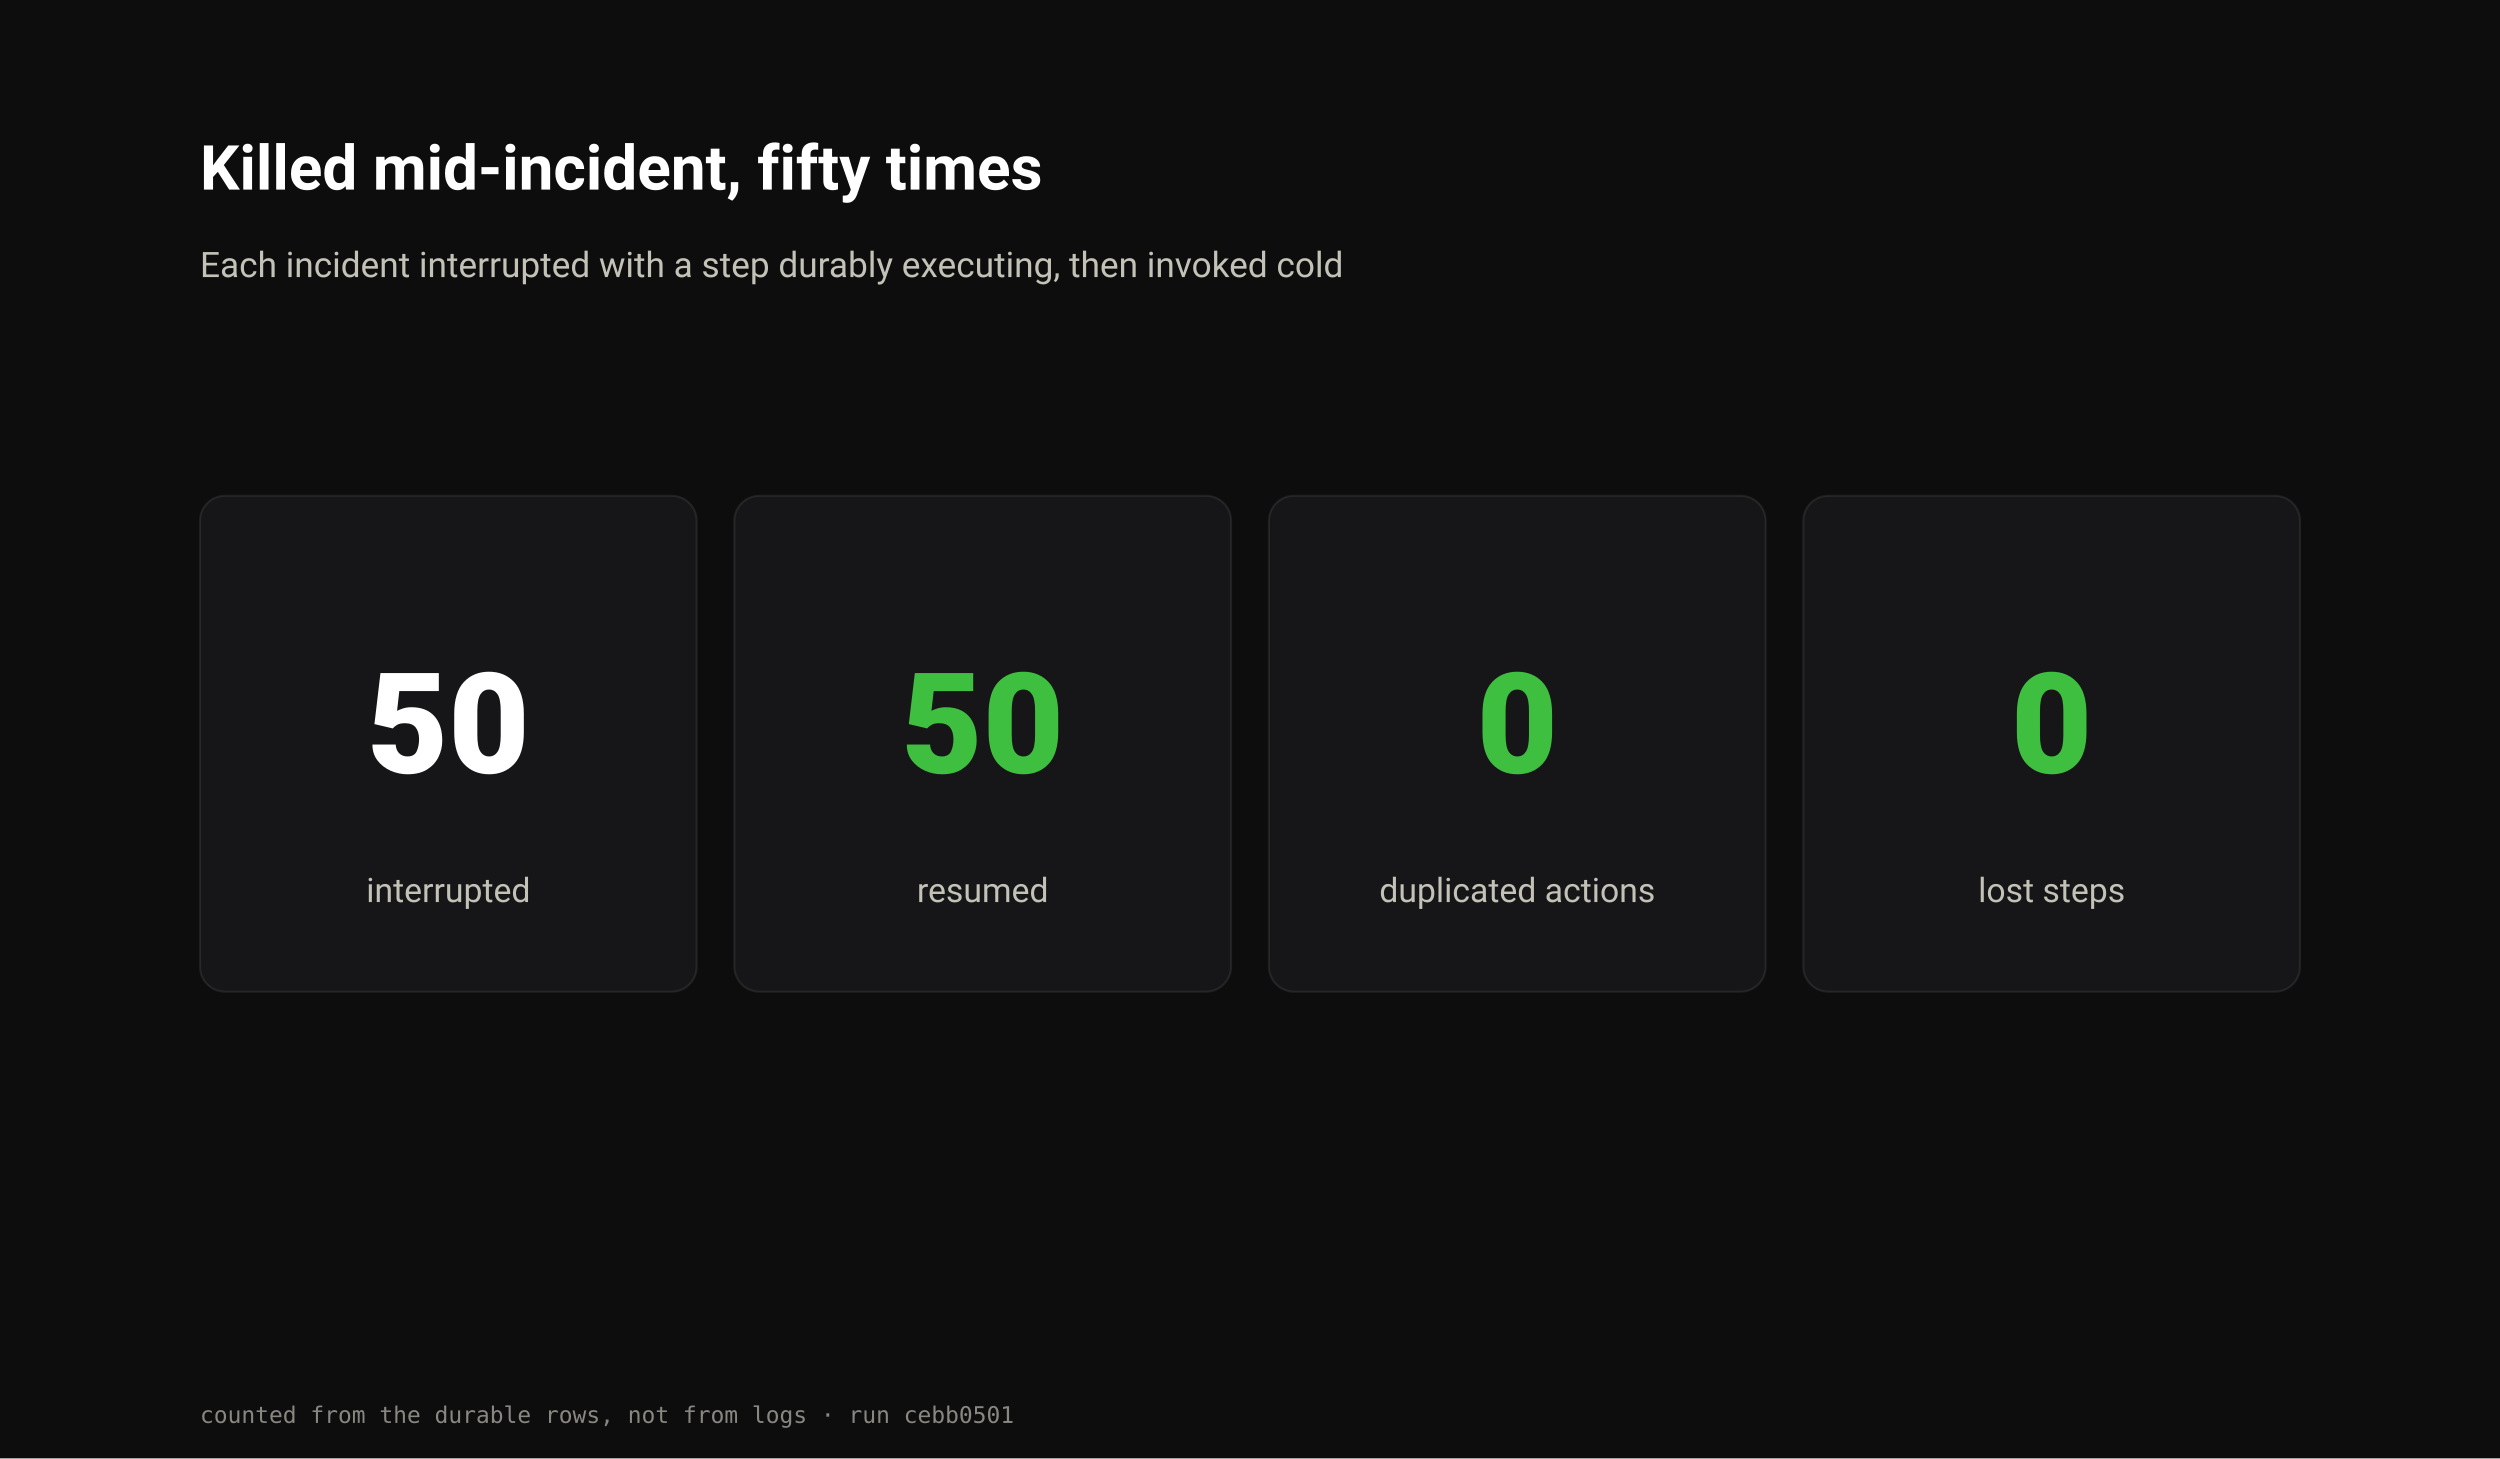
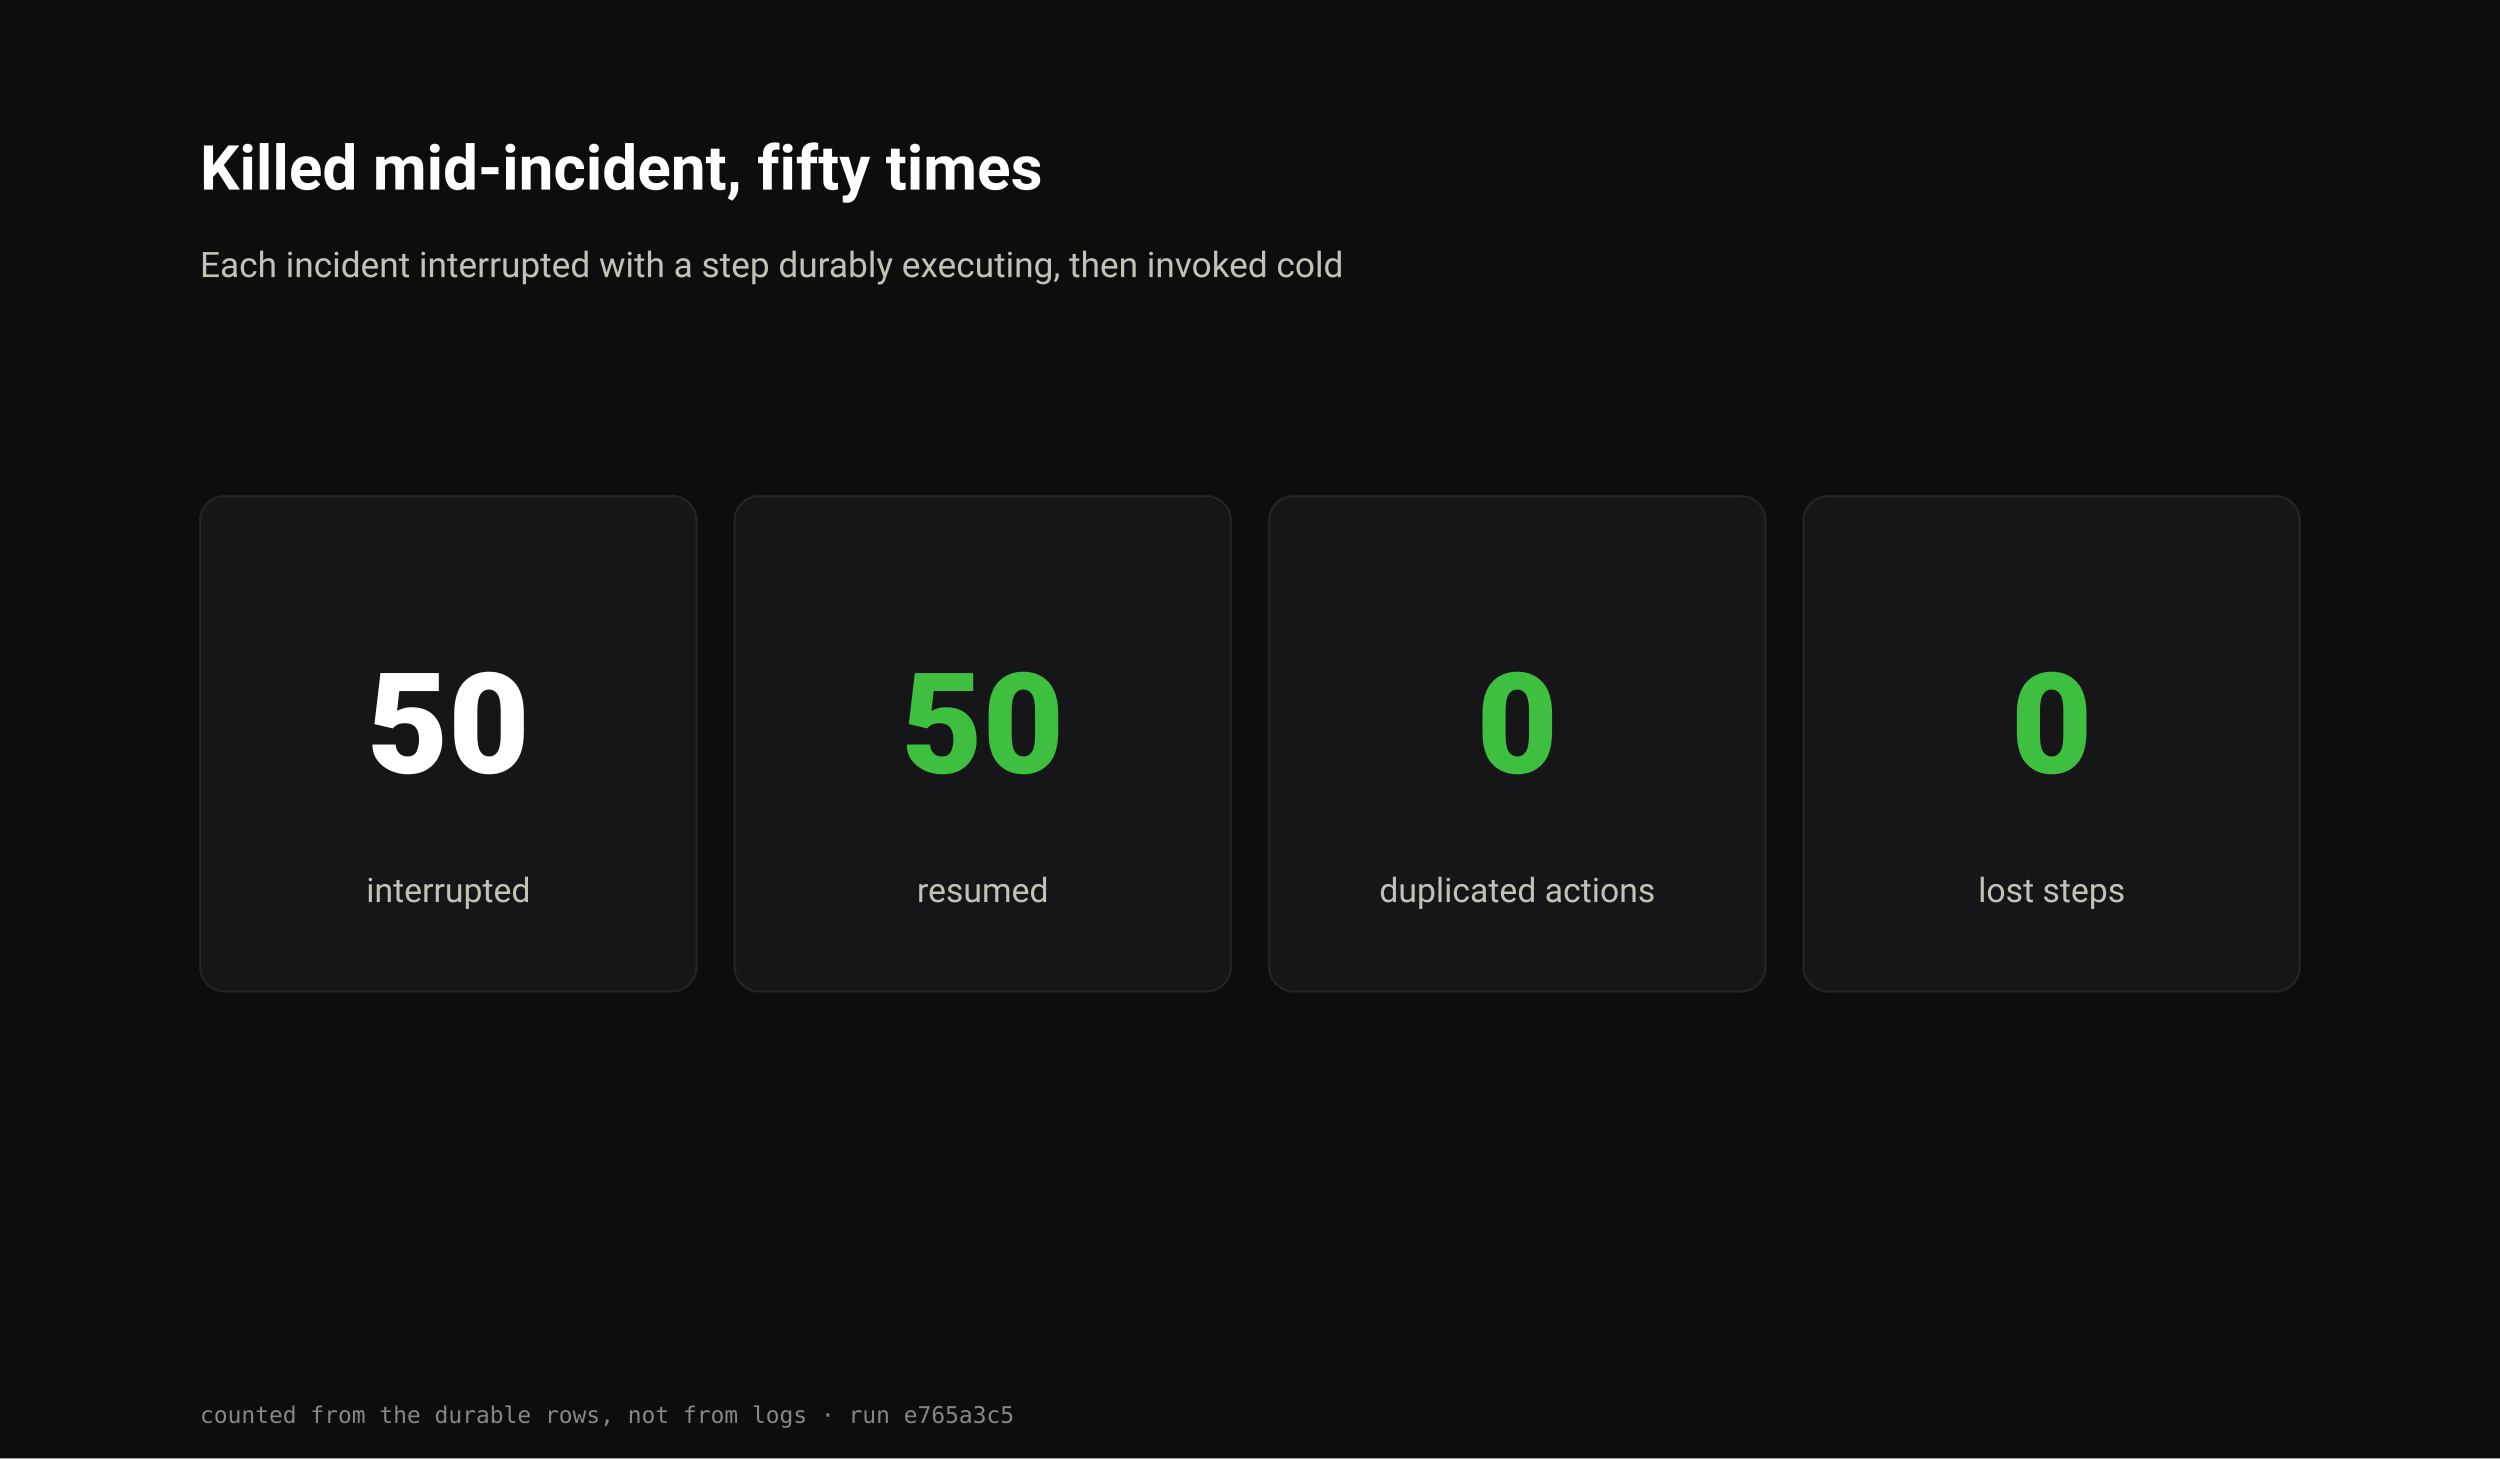
<svg xmlns="http://www.w3.org/2000/svg" width="1200" height="700" viewBox="0 0 1200 700" role="img" aria-label="Killed mid-incident, fifty times">
  <rect width="1200" height="700" fill="#0d0d0d" />
  <text x="96" y="91" fill="#ffffff" font-family="ui-sans-serif, -apple-system, 'Segoe UI', Roboto, Helvetica, Arial, sans-serif" font-size="29.8" font-weight="700">Killed mid-incident, fifty times</text>
  <text x="96" y="133" fill="#c3c2b7" font-family="ui-sans-serif, -apple-system, 'Segoe UI', Roboto, Helvetica, Arial, sans-serif" font-size="16.9">Each incident interrupted with a step durably executing, then invoked cold</text>
  <rect x="96.0" y="238.0" width="238.4" height="238.0" rx="12" fill="#161619" stroke="rgba(255,255,255,0.08)" stroke-width="1" />
  <text x="215.2" y="371" text-anchor="middle" fill="#ffffff" font-family="ui-sans-serif, -apple-system, 'Segoe UI', Roboto, Helvetica, Arial, sans-serif" font-size="67.4" font-weight="800">50</text>
  <text x="215.2" y="433" text-anchor="middle" fill="#c3c2b7" font-family="ui-sans-serif, -apple-system, 'Segoe UI', Roboto, Helvetica, Arial, sans-serif" font-size="16.2">interrupted</text>
  <rect x="352.5" y="238.0" width="238.4" height="238.0" rx="12" fill="#161619" stroke="rgba(255,255,255,0.08)" stroke-width="1" />
  <text x="471.7" y="371" text-anchor="middle" fill="#3fbf3f" font-family="ui-sans-serif, -apple-system, 'Segoe UI', Roboto, Helvetica, Arial, sans-serif" font-size="67.4" font-weight="800">50</text>
  <text x="471.7" y="433" text-anchor="middle" fill="#c3c2b7" font-family="ui-sans-serif, -apple-system, 'Segoe UI', Roboto, Helvetica, Arial, sans-serif" font-size="16.2">resumed</text>
  <rect x="609.1" y="238.0" width="238.4" height="238.0" rx="12" fill="#161619" stroke="rgba(255,255,255,0.08)" stroke-width="1" />
  <text x="728.3" y="371" text-anchor="middle" fill="#3fbf3f" font-family="ui-sans-serif, -apple-system, 'Segoe UI', Roboto, Helvetica, Arial, sans-serif" font-size="67.4" font-weight="800">0</text>
  <text x="728.3" y="433" text-anchor="middle" fill="#c3c2b7" font-family="ui-sans-serif, -apple-system, 'Segoe UI', Roboto, Helvetica, Arial, sans-serif" font-size="16.2">duplicated actions</text>
  <rect x="865.6" y="238.0" width="238.4" height="238.0" rx="12" fill="#161619" stroke="rgba(255,255,255,0.08)" stroke-width="1" />
  <text x="984.8" y="371" text-anchor="middle" fill="#3fbf3f" font-family="ui-sans-serif, -apple-system, 'Segoe UI', Roboto, Helvetica, Arial, sans-serif" font-size="67.4" font-weight="800">0</text>
  <text x="984.8" y="433" text-anchor="middle" fill="#c3c2b7" font-family="ui-sans-serif, -apple-system, 'Segoe UI', Roboto, Helvetica, Arial, sans-serif" font-size="16.2">lost steps</text>
-   <text x="96" y="683" fill="#898781" font-family="ui-monospace, 'Cascadia Code', Consolas, 'SF Mono', monospace" font-size="11.0">counted from the durable rows, not from logs · run cebb0501</text>
+   <text x="96" y="683" fill="#898781" font-family="ui-monospace, 'Cascadia Code', Consolas, 'SF Mono', monospace" font-size="11.0">counted from the durable rows, not from logs · run e765a3c5</text>
</svg>
